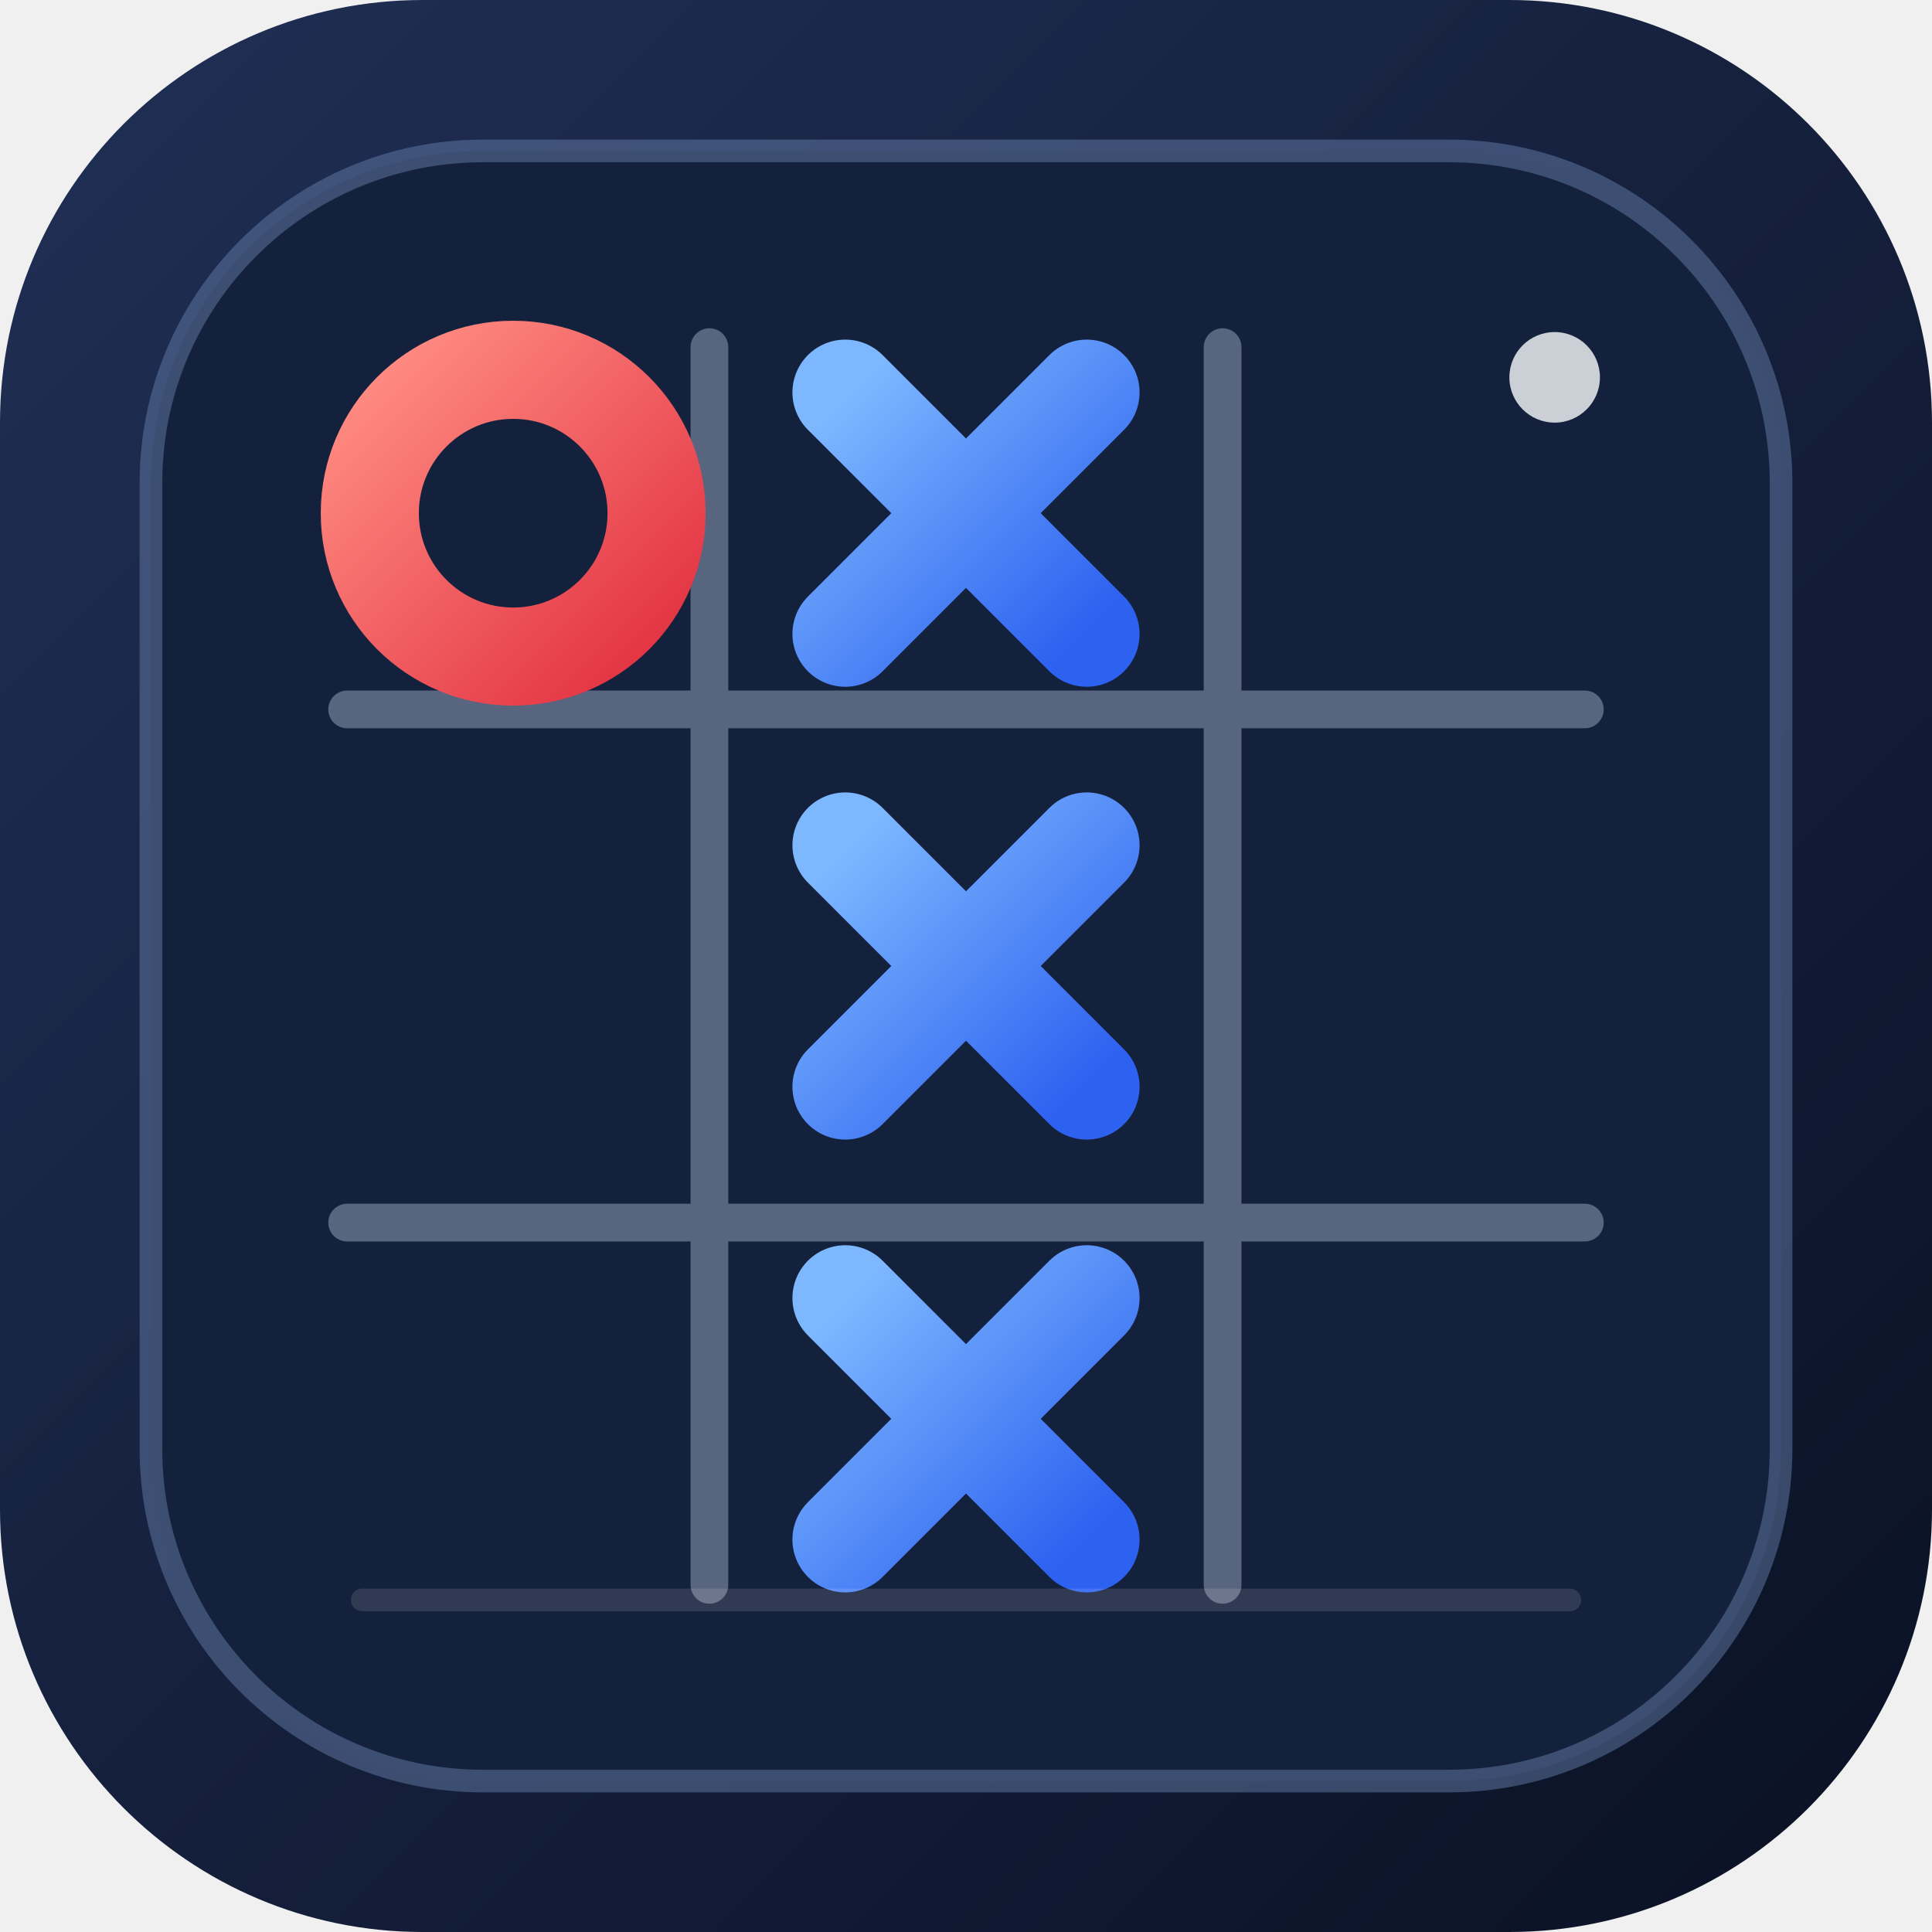
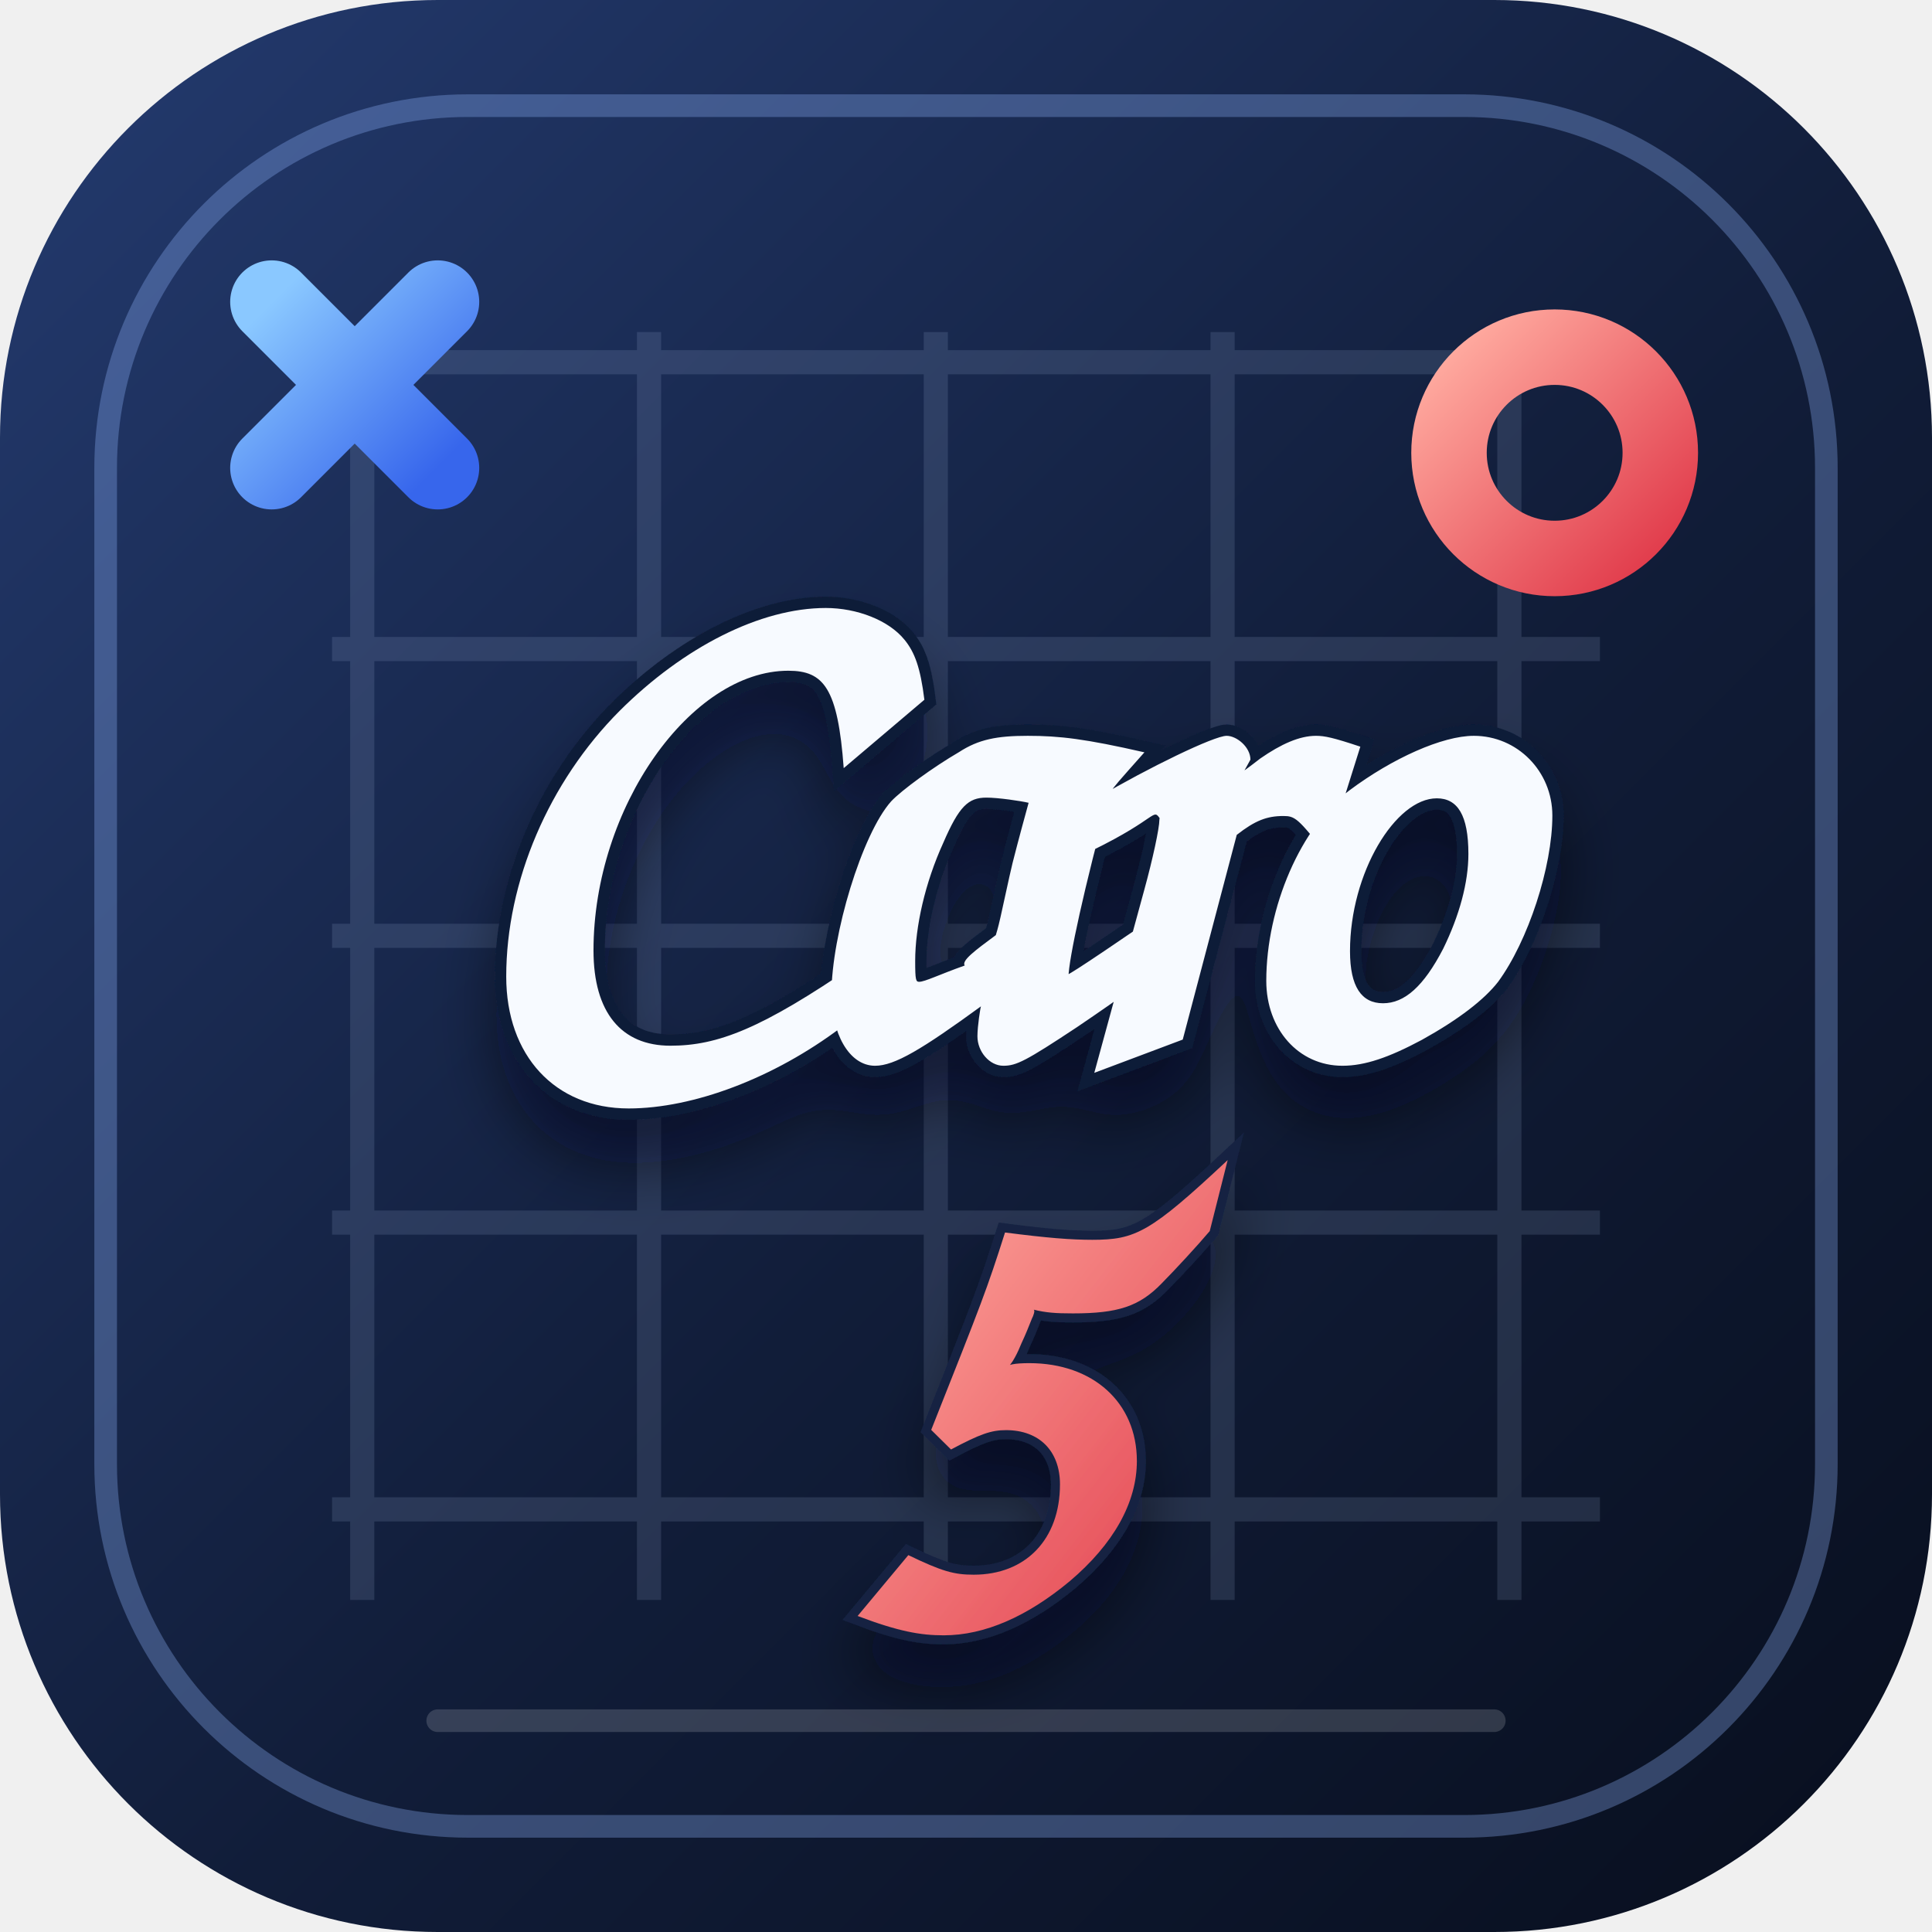
<svg xmlns="http://www.w3.org/2000/svg" viewBox="0 0 128 128">
  <defs>
    <linearGradient id="bg" x1="0" y1="0" x2="1" y2="1">
-       <stop offset="0" stop-color="#202f55" />
-       <stop offset="1" stop-color="#0a1124" />
+       <stop offset="0" stop-color="#243b70" />
+       <stop offset=".55" stop-color="#111d39" />
+       <stop offset="1" stop-color="#080e1d" />
    </linearGradient>
    <linearGradient id="blue" x1="0" y1="0" x2="1" y2="1">
-       <stop offset="0" stop-color="#7db8ff" />
-       <stop offset="1" stop-color="#2d61f0" />
+       <stop offset="0" stop-color="#8ac8ff" />
+       <stop offset="1" stop-color="#3766ec" />
    </linearGradient>
    <linearGradient id="red" x1="0" y1="0" x2="1" y2="1">
-       <stop offset="0" stop-color="#ff8c82" />
-       <stop offset="1" stop-color="#e33343" />
+       <stop offset="0" stop-color="#ffaba0" />
+       <stop offset="1" stop-color="#e13b4b" />
    </linearGradient>
-     <filter id="glow" x="-80%" y="-30%" width="260%" height="160%">
-       <feGaussianBlur stdDeviation="3" result="blur" />
-       <feMerge>
-         <feMergeNode in="blur" />
-         <feMergeNode in="SourceGraphic" />
-       </feMerge>
+     <filter id="shadow" x="-30%" y="-30%" width="160%" height="170%">
+       <feDropShadow dx="0" dy="3" stdDeviation="2" flood-color="#020617" flood-opacity=".5" />
    </filter>
  </defs>
-   <rect width="128" height="128" rx="28" fill="url(#bg)" />
-   <rect x="10" y="10" width="108" height="108" rx="22" fill="#14213c" stroke="#647da9" stroke-opacity=".5" stroke-width="1.5" />
-   <path d="M47 23V105 M81 23V105 M23 47H105 M23 81H105" fill="none" stroke="#dce8ff" stroke-opacity=".34" stroke-width="2.5" stroke-linecap="round" />
-   <path d="M64 25V103" stroke="#5e97ff" stroke-opacity=".32" stroke-width="8" stroke-linecap="round" filter="url(#glow)" />
-   <g fill="none" stroke="url(#blue)" stroke-width="7" stroke-linecap="round" stroke-linejoin="round">
-     <path d="M56 26L72 42 M72 26L56 42" />
-     <path d="M56 56L72 72 M72 56L56 72" />
-     <path d="M56 86L72 102 M72 86L56 102" />
+   <rect width="128" height="128" rx="29" fill="url(#bg)" />
+   <rect x="7" y="7" width="114" height="114" rx="24" fill="none" stroke="#91b7ff" stroke-opacity=".32" stroke-width="1.5" />
+   <g stroke="#c4d8ff" stroke-opacity=".13" stroke-width="1.6">
+     <path d="M24 22V106M43 22V106M62 22V106M81 22V106M100 22V106M22 24H106M22 43H106M22 62H106M22 81H106M22 100H106" />
  </g>
-   <circle cx="34" cy="34" r="9.5" fill="none" stroke="url(#red)" stroke-width="6.5" />
-   <path d="M24 106H104" stroke="#fff" stroke-opacity=".12" stroke-width="1.5" stroke-linecap="round" />
-   <circle cx="103" cy="25" r="3" fill="#f8fafc" fill-opacity=".8" />
+   <g fill="none" stroke="url(#blue)" stroke-width="5.5" stroke-linecap="round">
+     <path d="M18 20L29 31M29 20L18 31" />
+   </g>
+   <circle cx="103" cy="30" r="7" fill="none" stroke="url(#red)" stroke-width="5" />
+   <g filter="url(#shadow)">
+     <text x="64" y="70" text-anchor="middle" font-family="Caveat, 'Brush Script MT', cursive" font-size="47" font-style="italic" font-weight="700" letter-spacing="-2" fill="#f7faff" stroke="#111d39" stroke-width="1.5" paint-order="stroke">Caro</text>
+     <text x="64" y="108" text-anchor="middle" font-family="Caveat, 'Brush Script MT', cursive" font-size="43" font-weight="700" fill="url(#red)" stroke="#182442" stroke-width="1.2" paint-order="stroke">5</text>
+   </g>
+   <path d="M29 114H99" stroke="#fff" stroke-opacity=".16" stroke-width="1.5" stroke-linecap="round" />
</svg>
